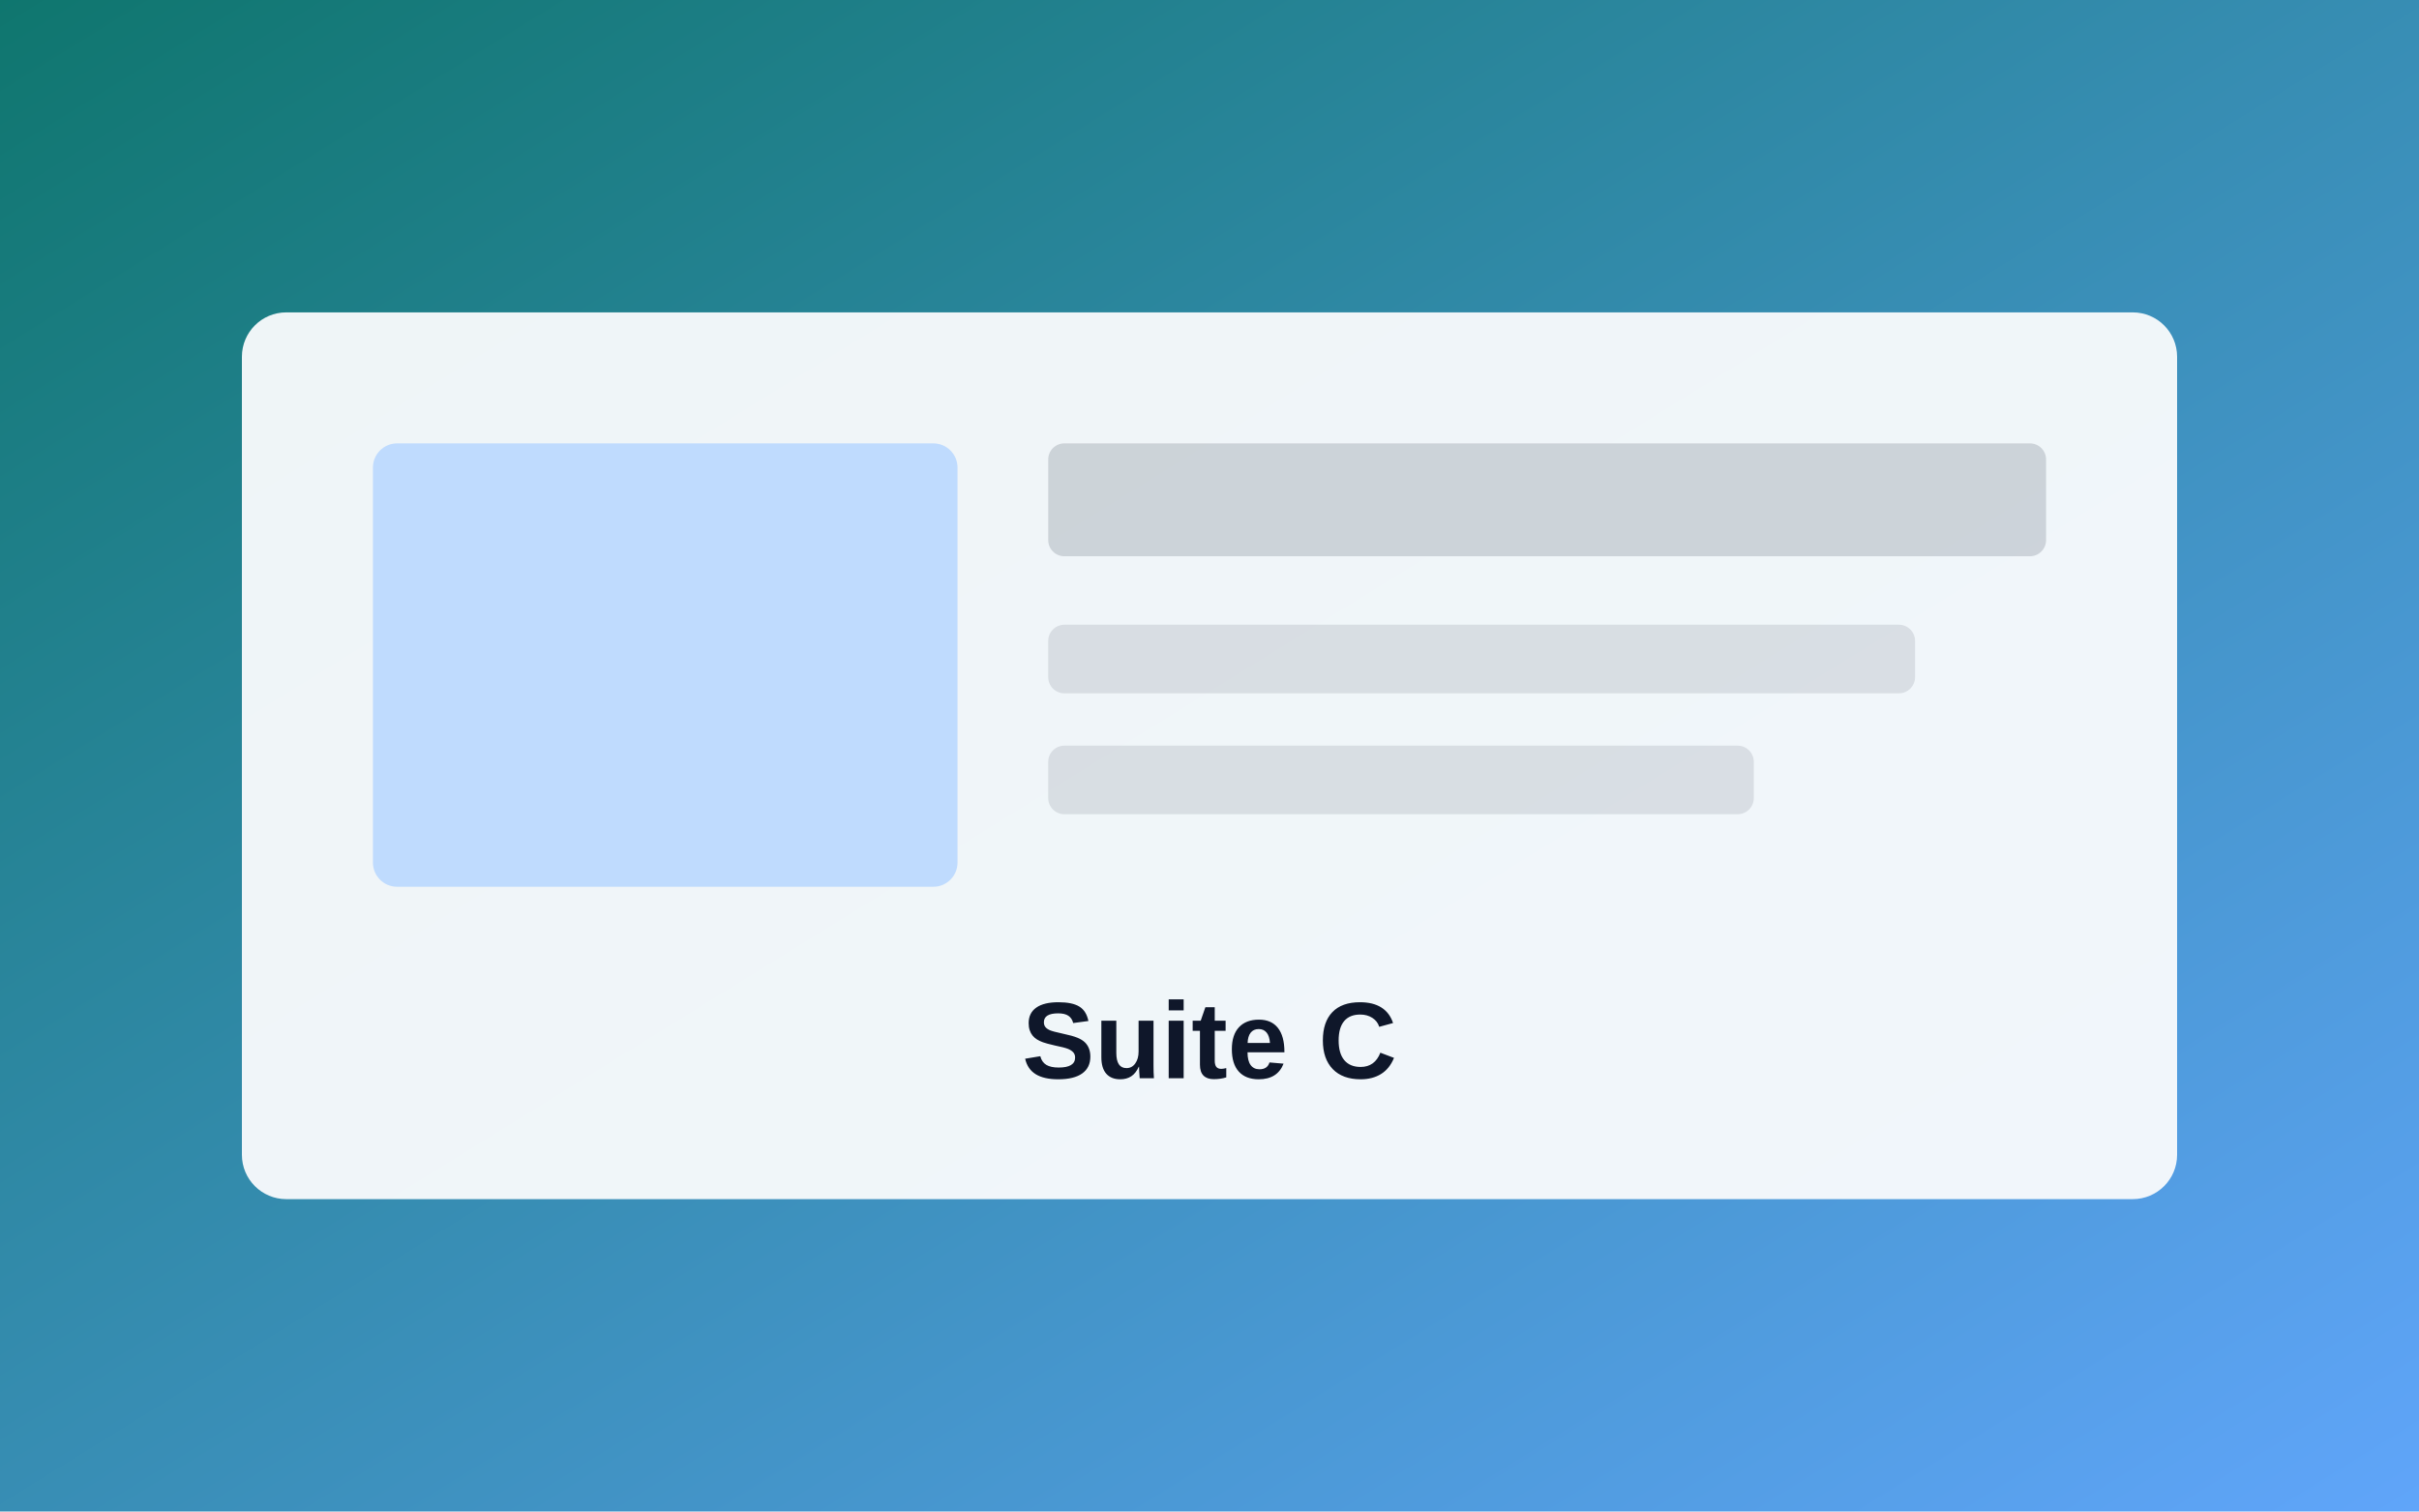
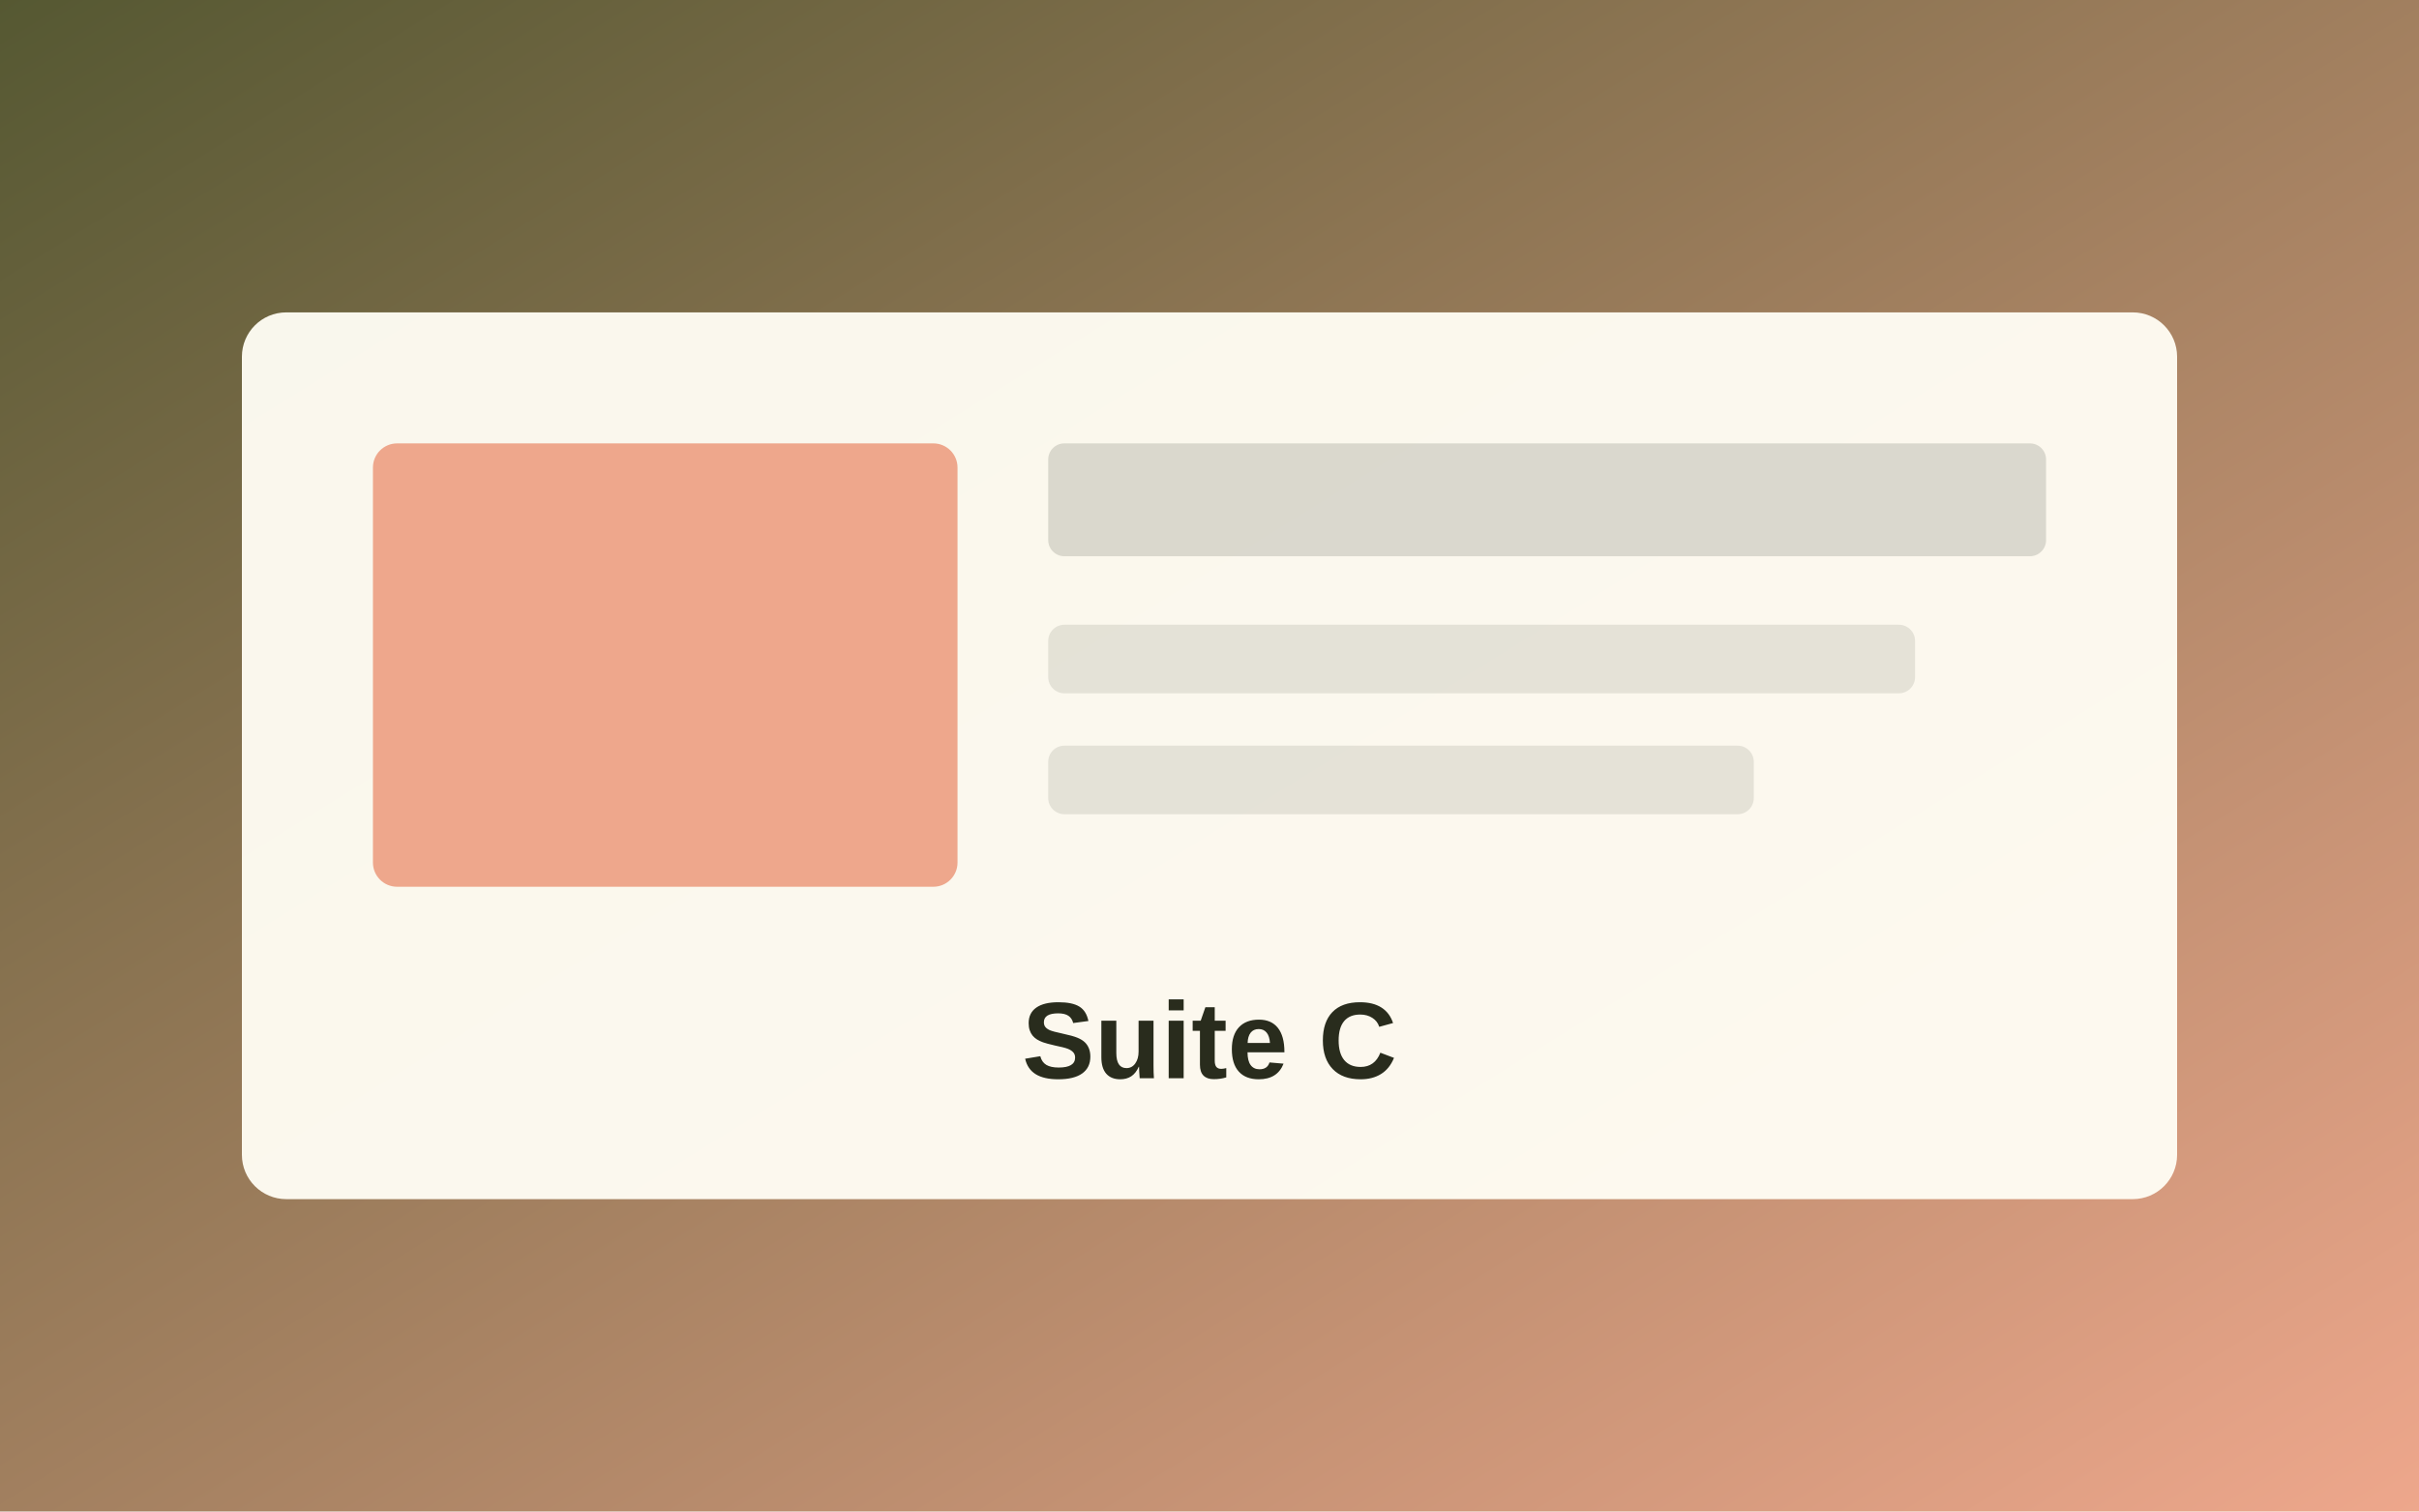
<svg xmlns="http://www.w3.org/2000/svg" width="1200" height="750" viewBox="0 0 1200 750">
  <defs>
    <linearGradient id="bg" x1="0" y1="0" x2="1" y2="1">
-       <stop offset="0" stop-color="#0f766e" />
-       <stop offset="1" stop-color="#60a5fa" />
+       <stop offset="0" stop-color="#555832" />
+       <stop offset="1" stop-color="#eea78c" />
    </linearGradient>
  </defs>
  <rect width="1200" height="750" fill="url(#bg)" />
-   <rect x="120" y="155" width="960" height="440" rx="22" fill="#f8fafc" opacity="0.96" />
-   <rect x="185" y="220" width="290" height="220" rx="12" fill="#bfdbfe" />
-   <rect x="520" y="220" width="495" height="56" rx="8" fill="#0f172a" opacity="0.16" />
-   <rect x="520" y="310" width="430" height="34" rx="8" fill="#0f172a" opacity="0.11" />
-   <rect x="520" y="370" width="350" height="34" rx="8" fill="#0f172a" opacity="0.11" />
-   <text x="600" y="535" text-anchor="middle" font-family="Arial, sans-serif" font-size="54" font-weight="700" fill="#0f172a">Suite C</text>
+   <rect x="120" y="155" width="960" height="440" rx="22" fill="#fffdf4" opacity="0.96" />
+   <rect x="185" y="220" width="290" height="220" rx="12" fill="#eea78c" />
+   <rect x="520" y="220" width="495" height="56" rx="8" fill="#292c1d" opacity="0.16" />
+   <rect x="520" y="310" width="430" height="34" rx="8" fill="#292c1d" opacity="0.11" />
+   <rect x="520" y="370" width="350" height="34" rx="8" fill="#292c1d" opacity="0.11" />
+   <text x="600" y="535" text-anchor="middle" font-family="Arial, sans-serif" font-size="54" font-weight="700" fill="#292c1d">Suite C</text>
</svg>
